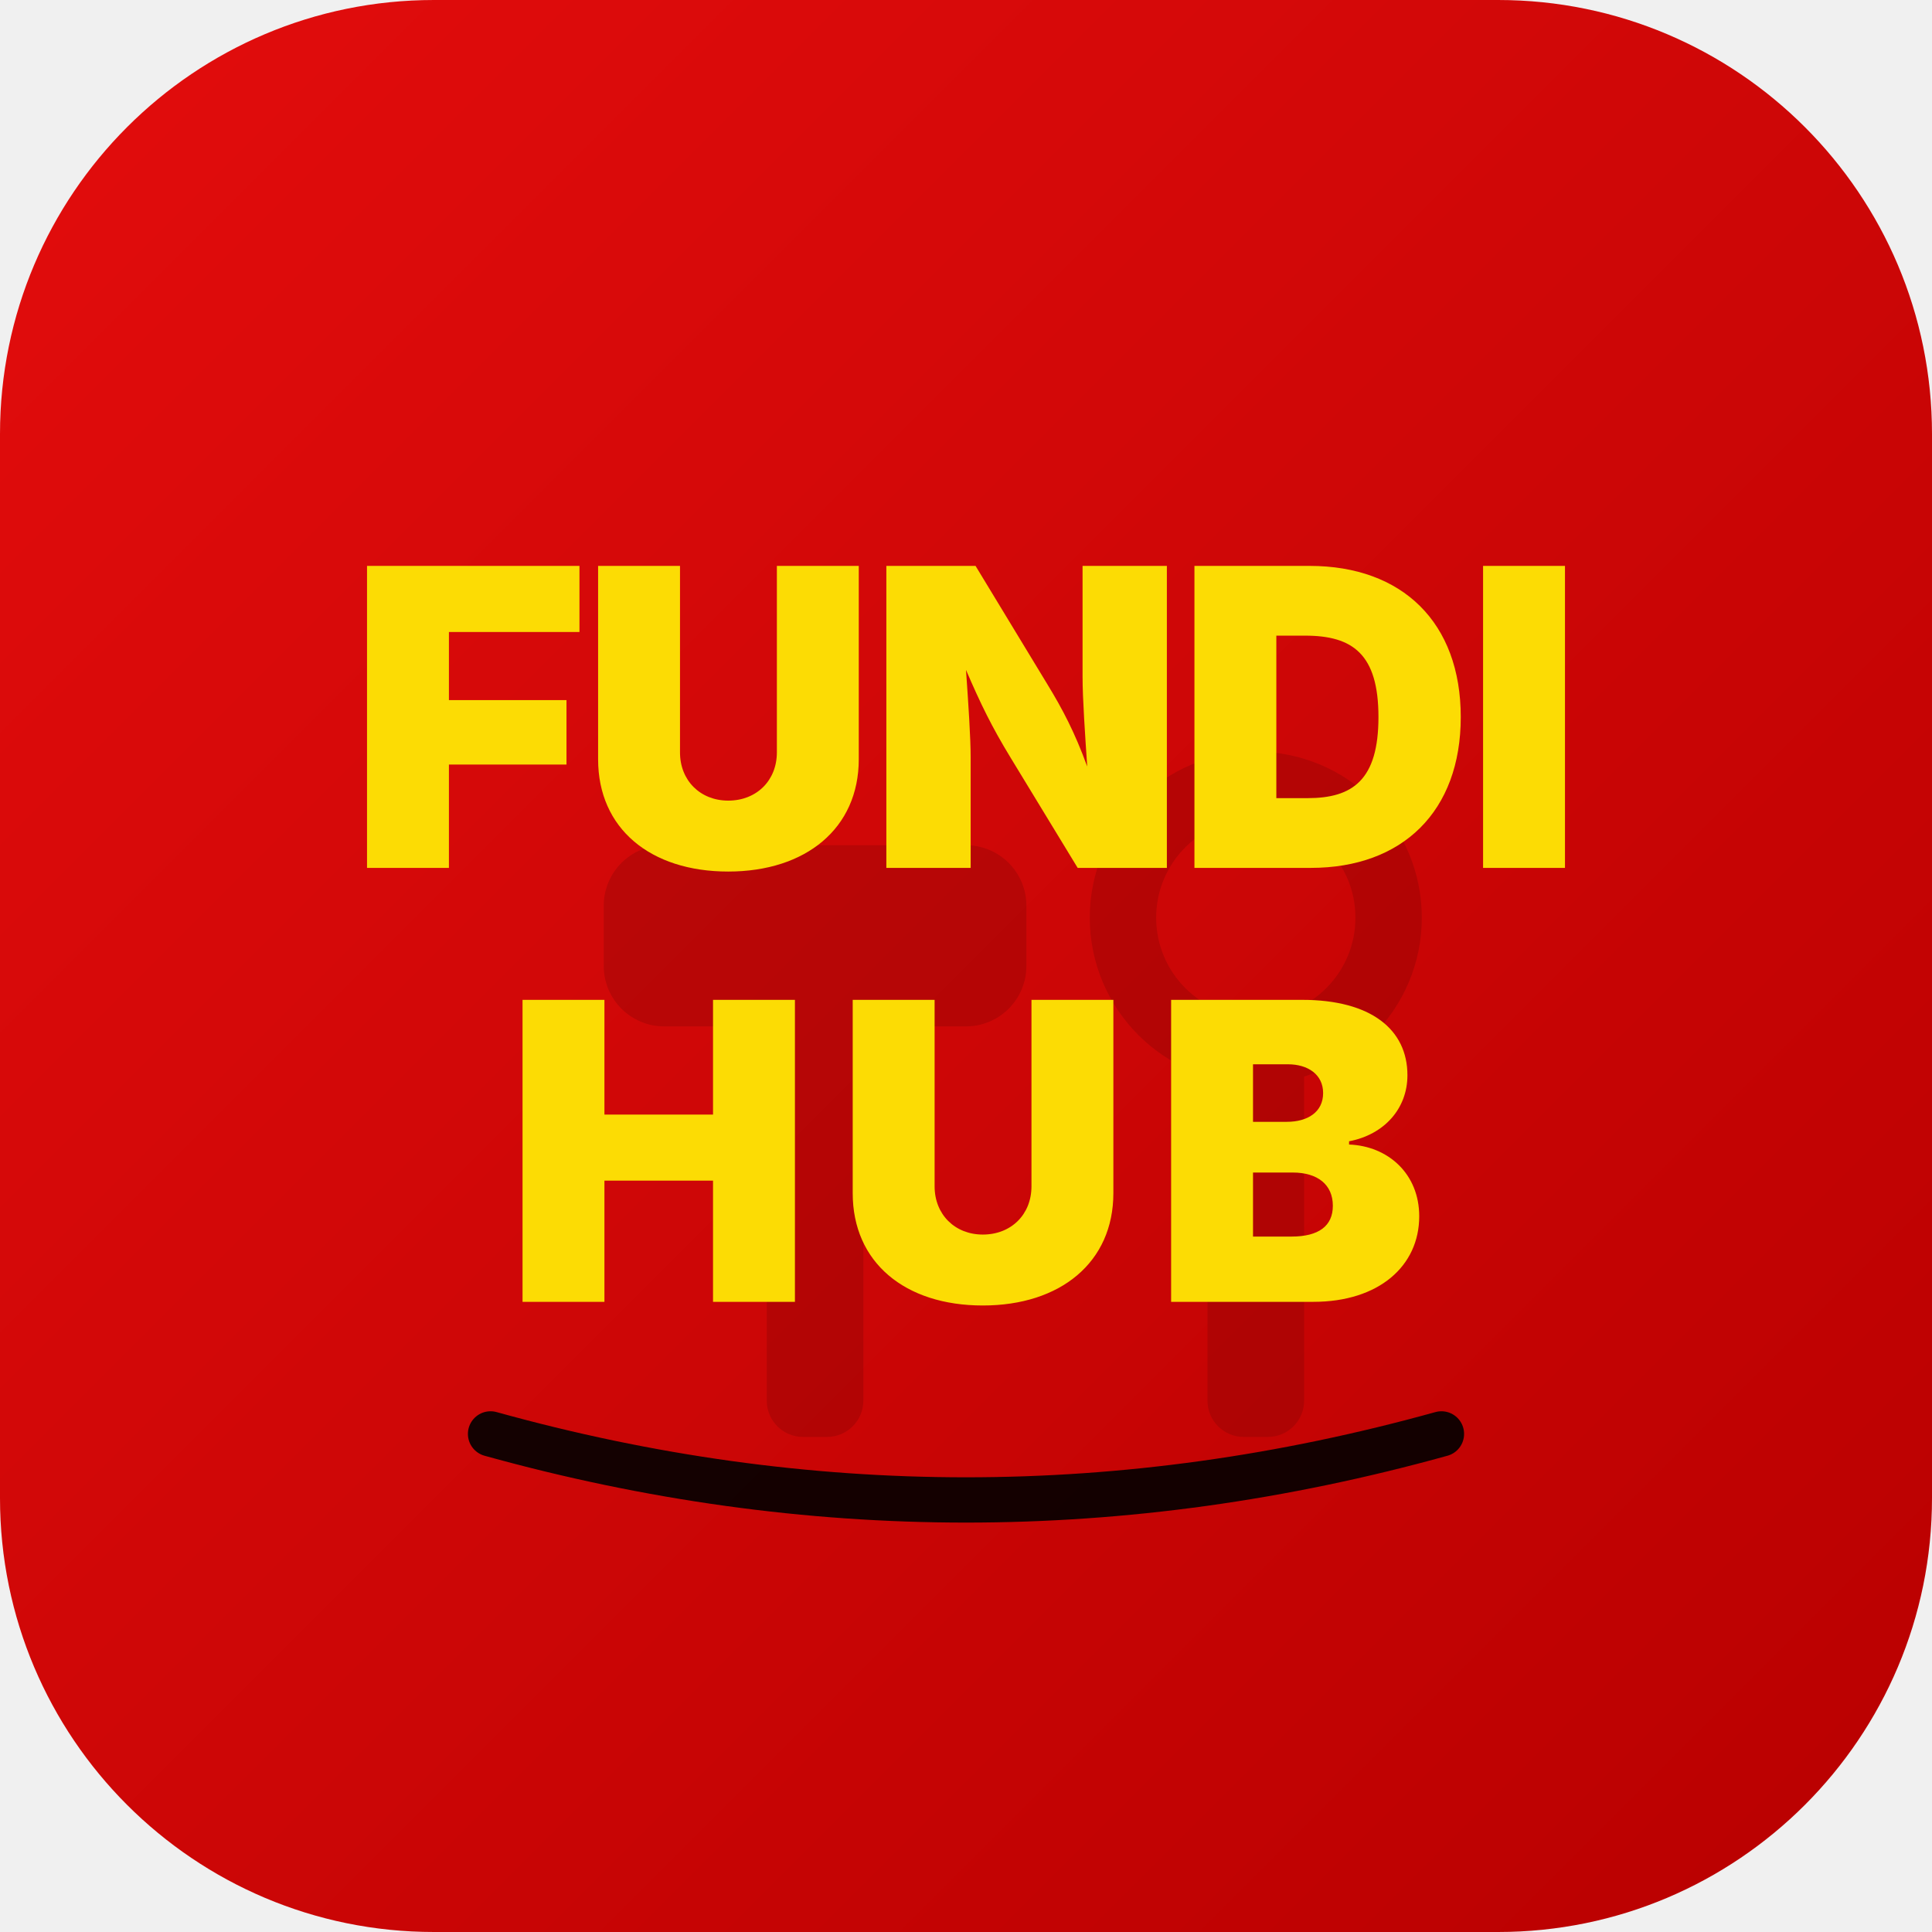
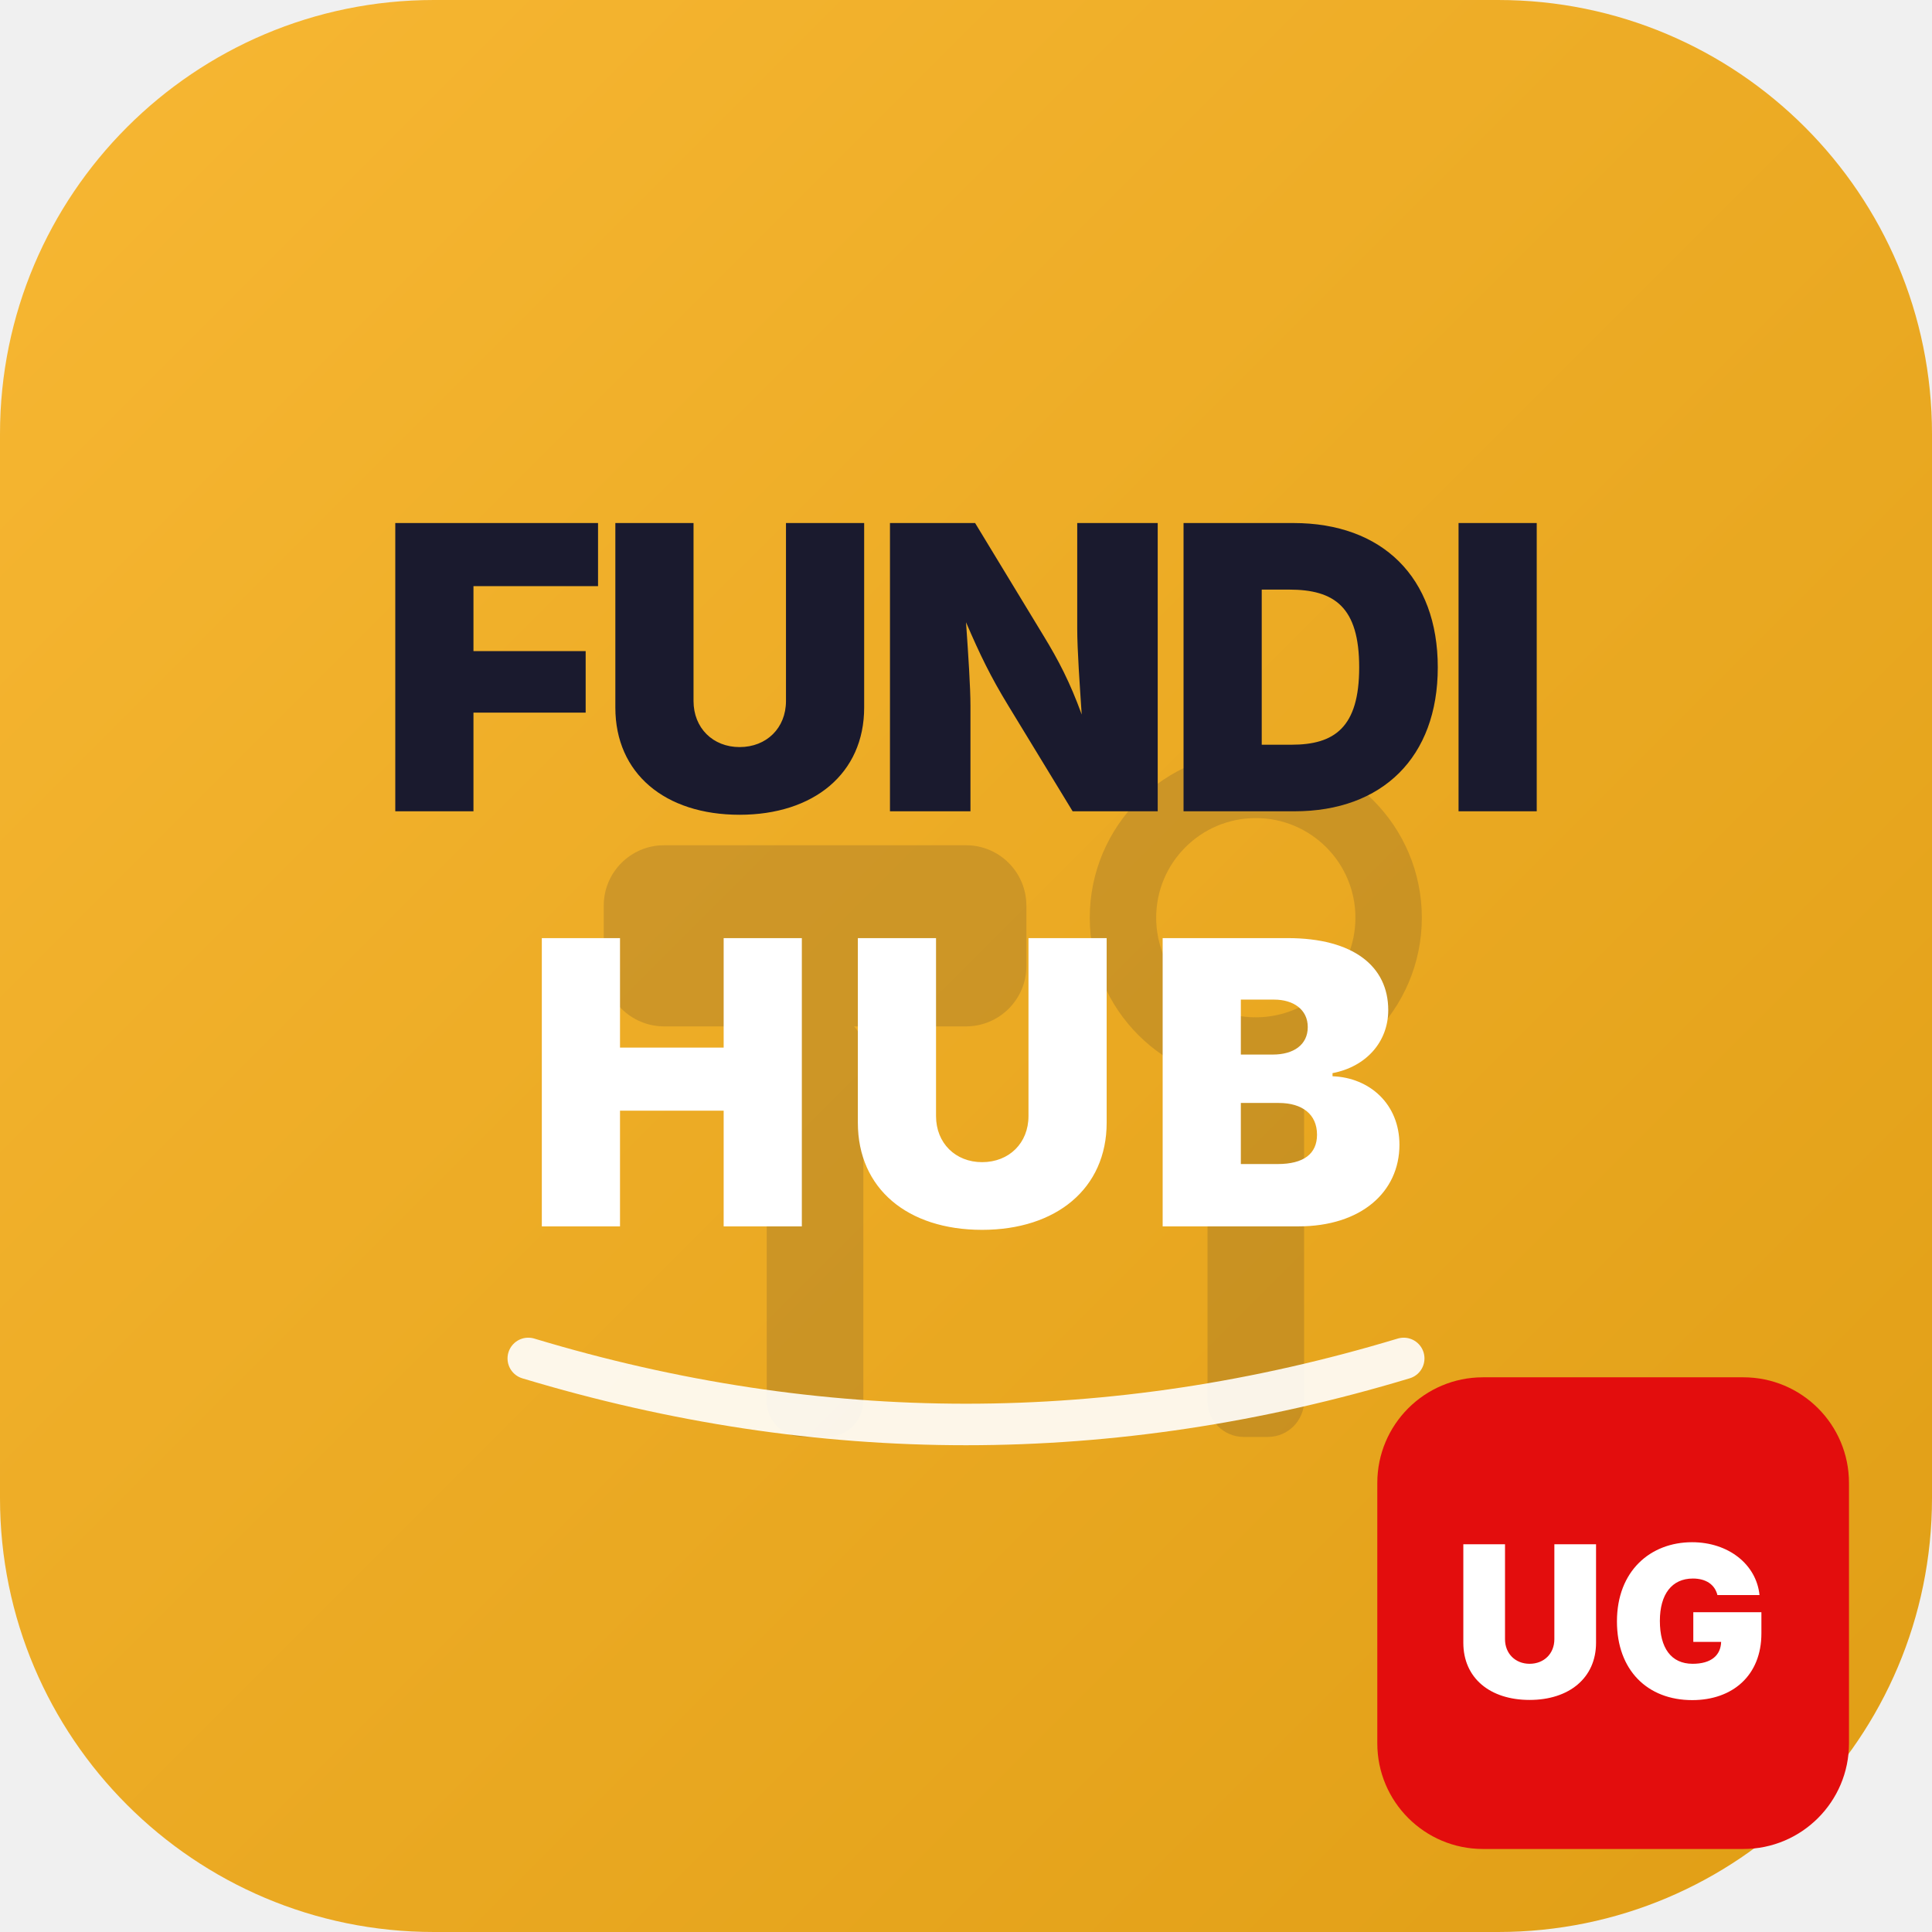
<svg xmlns="http://www.w3.org/2000/svg" viewBox="0 0 512 512" width="512" height="512">
  <defs>
-     <linearGradient id="ugRed" x1="0%" y1="0%" x2="100%" y2="100%">
-       <stop offset="0%" stop-color="#E30D0D" />
-       <stop offset="100%" stop-color="#B80000" />
+     <linearGradient id="g2" x1="0%" y1="0%" x2="100%" y2="100%">
+       <stop offset="0%" stop-color="#f7b733" />
+       <stop offset="100%" stop-color="#e09e15" />
    </linearGradient>
  </defs>
-   <rect width="512" height="512" rx="115" fill="url(#ugRed)" />
-   <g opacity="0.12" transform="translate(256, 256) scale(1.6)">
-     <rect x="-60" y="-20" width="70" height="30" rx="10" fill="#000000" />
-     <rect x="-33" y="8" width="16" height="70" rx="6" fill="#000000" />
-     <circle cx="48" cy="-8" r="22" fill="none" stroke="#000000" stroke-width="11" />
-     <rect x="40" y="12" width="16" height="66" rx="6" fill="#000000" />
+   <rect width="512" height="512" rx="115" fill="url(#g2)" />
+   <g opacity="0.15" transform="translate(256, 256) scale(1.6)">
+     <rect x="-60" y="-20" width="70" height="30" rx="10" fill="#1a1a2e" />
+     <rect x="-33" y="8" width="16" height="70" rx="6" fill="#1a1a2e" />
+     <circle cx="48" cy="-8" r="22" fill="none" stroke="#1a1a2e" stroke-width="11" />
+     <rect x="40" y="12" width="16" height="66" rx="6" fill="#1a1a2e" />
  </g>
-   <text x="256" y="230" text-anchor="middle" font-family="Poppins, Inter, sans-serif" font-size="110" font-weight="900" fill="#FCDC04" letter-spacing="-3">FUNDI</text>
-   <text x="256" y="345" text-anchor="middle" font-family="Poppins, Inter, sans-serif" font-size="110" font-weight="900" fill="#FCDC04" letter-spacing="5">HUB</text>
-   <path d="M 130 380 Q 256 415 382 380" stroke="#000000" stroke-width="12" fill="none" stroke-linecap="round" opacity="0.9" />
+   <text x="256" y="215" text-anchor="middle" font-family="Poppins, Inter, sans-serif" font-size="105" font-weight="900" fill="#1a1a2e" letter-spacing="-3">FUNDI</text>
+   <text x="256" y="325" text-anchor="middle" font-family="Poppins, Inter, sans-serif" font-size="105" font-weight="900" fill="#ffffff" letter-spacing="5">HUB</text>
+   <path d="M 140 360 Q 256 395 372 360" stroke="#ffffff" stroke-width="11" fill="none" stroke-linecap="round" opacity="0.9" />
+   <rect x="365" y="365" width="125" height="125" rx="28" fill="#E30D0D" />
+   <text x="427" y="450" text-anchor="middle" font-family="Poppins, Inter, sans-serif" font-size="56" font-weight="900" fill="#ffffff" letter-spacing="1">UG</text>
</svg>
